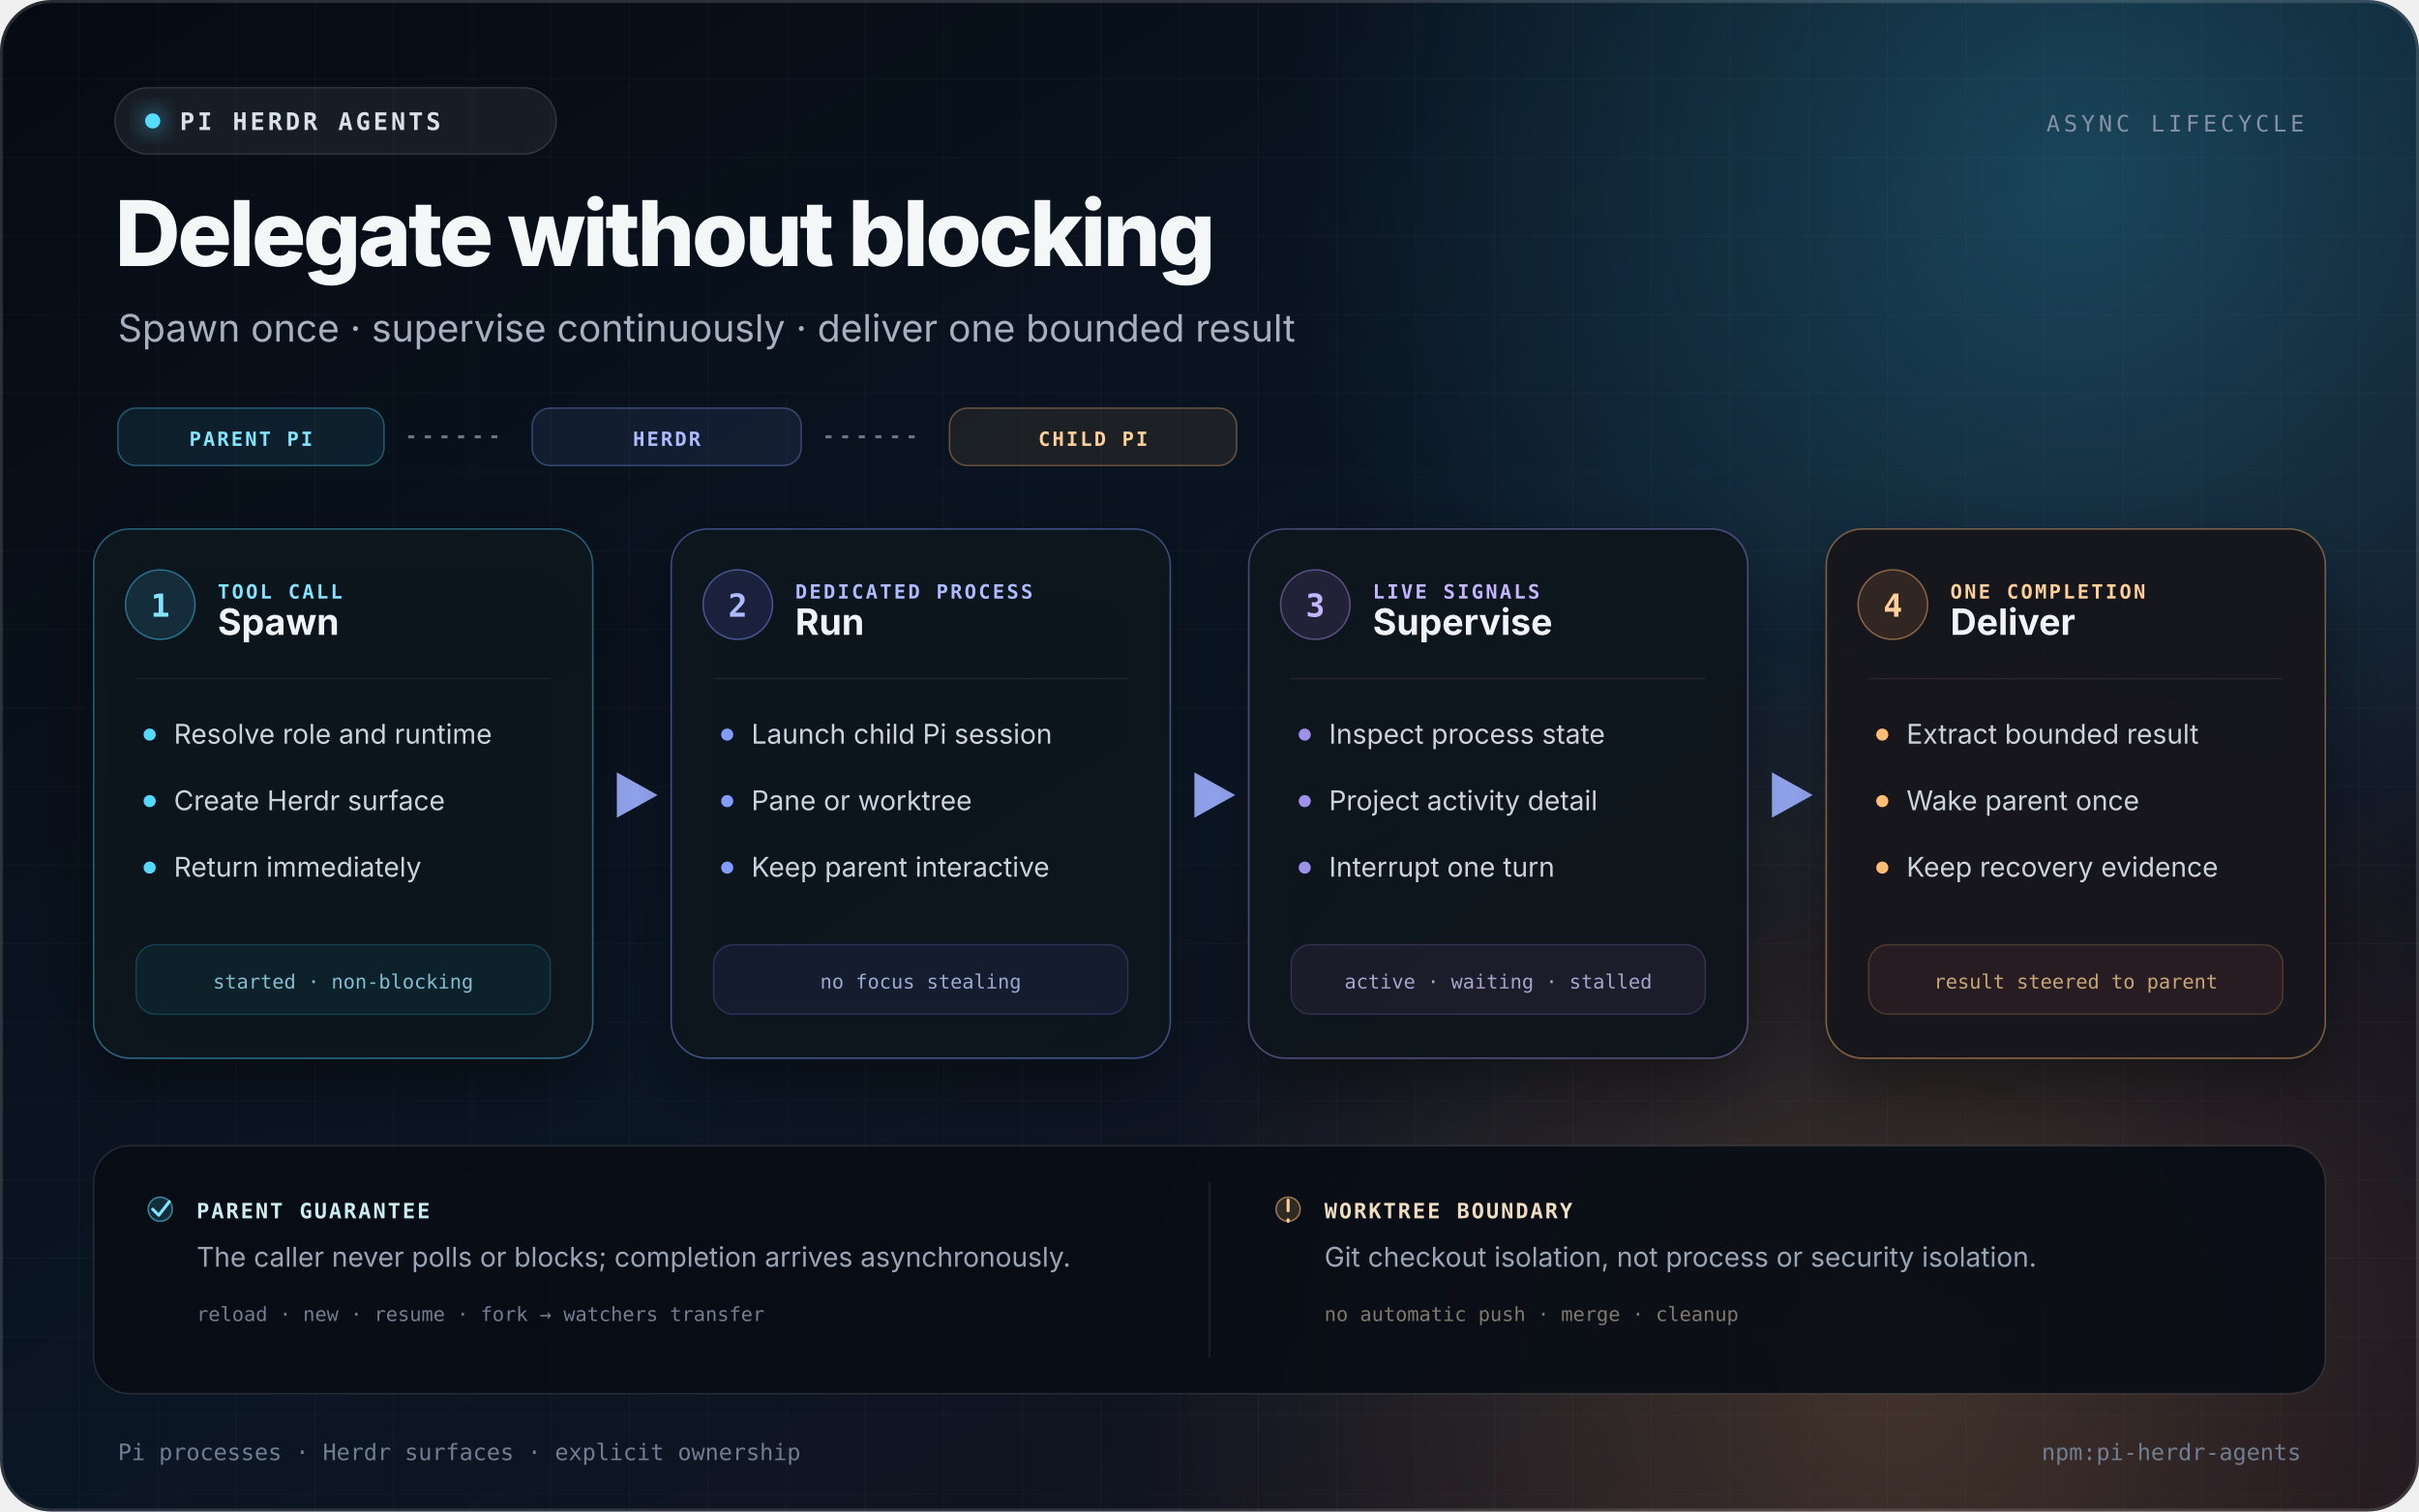
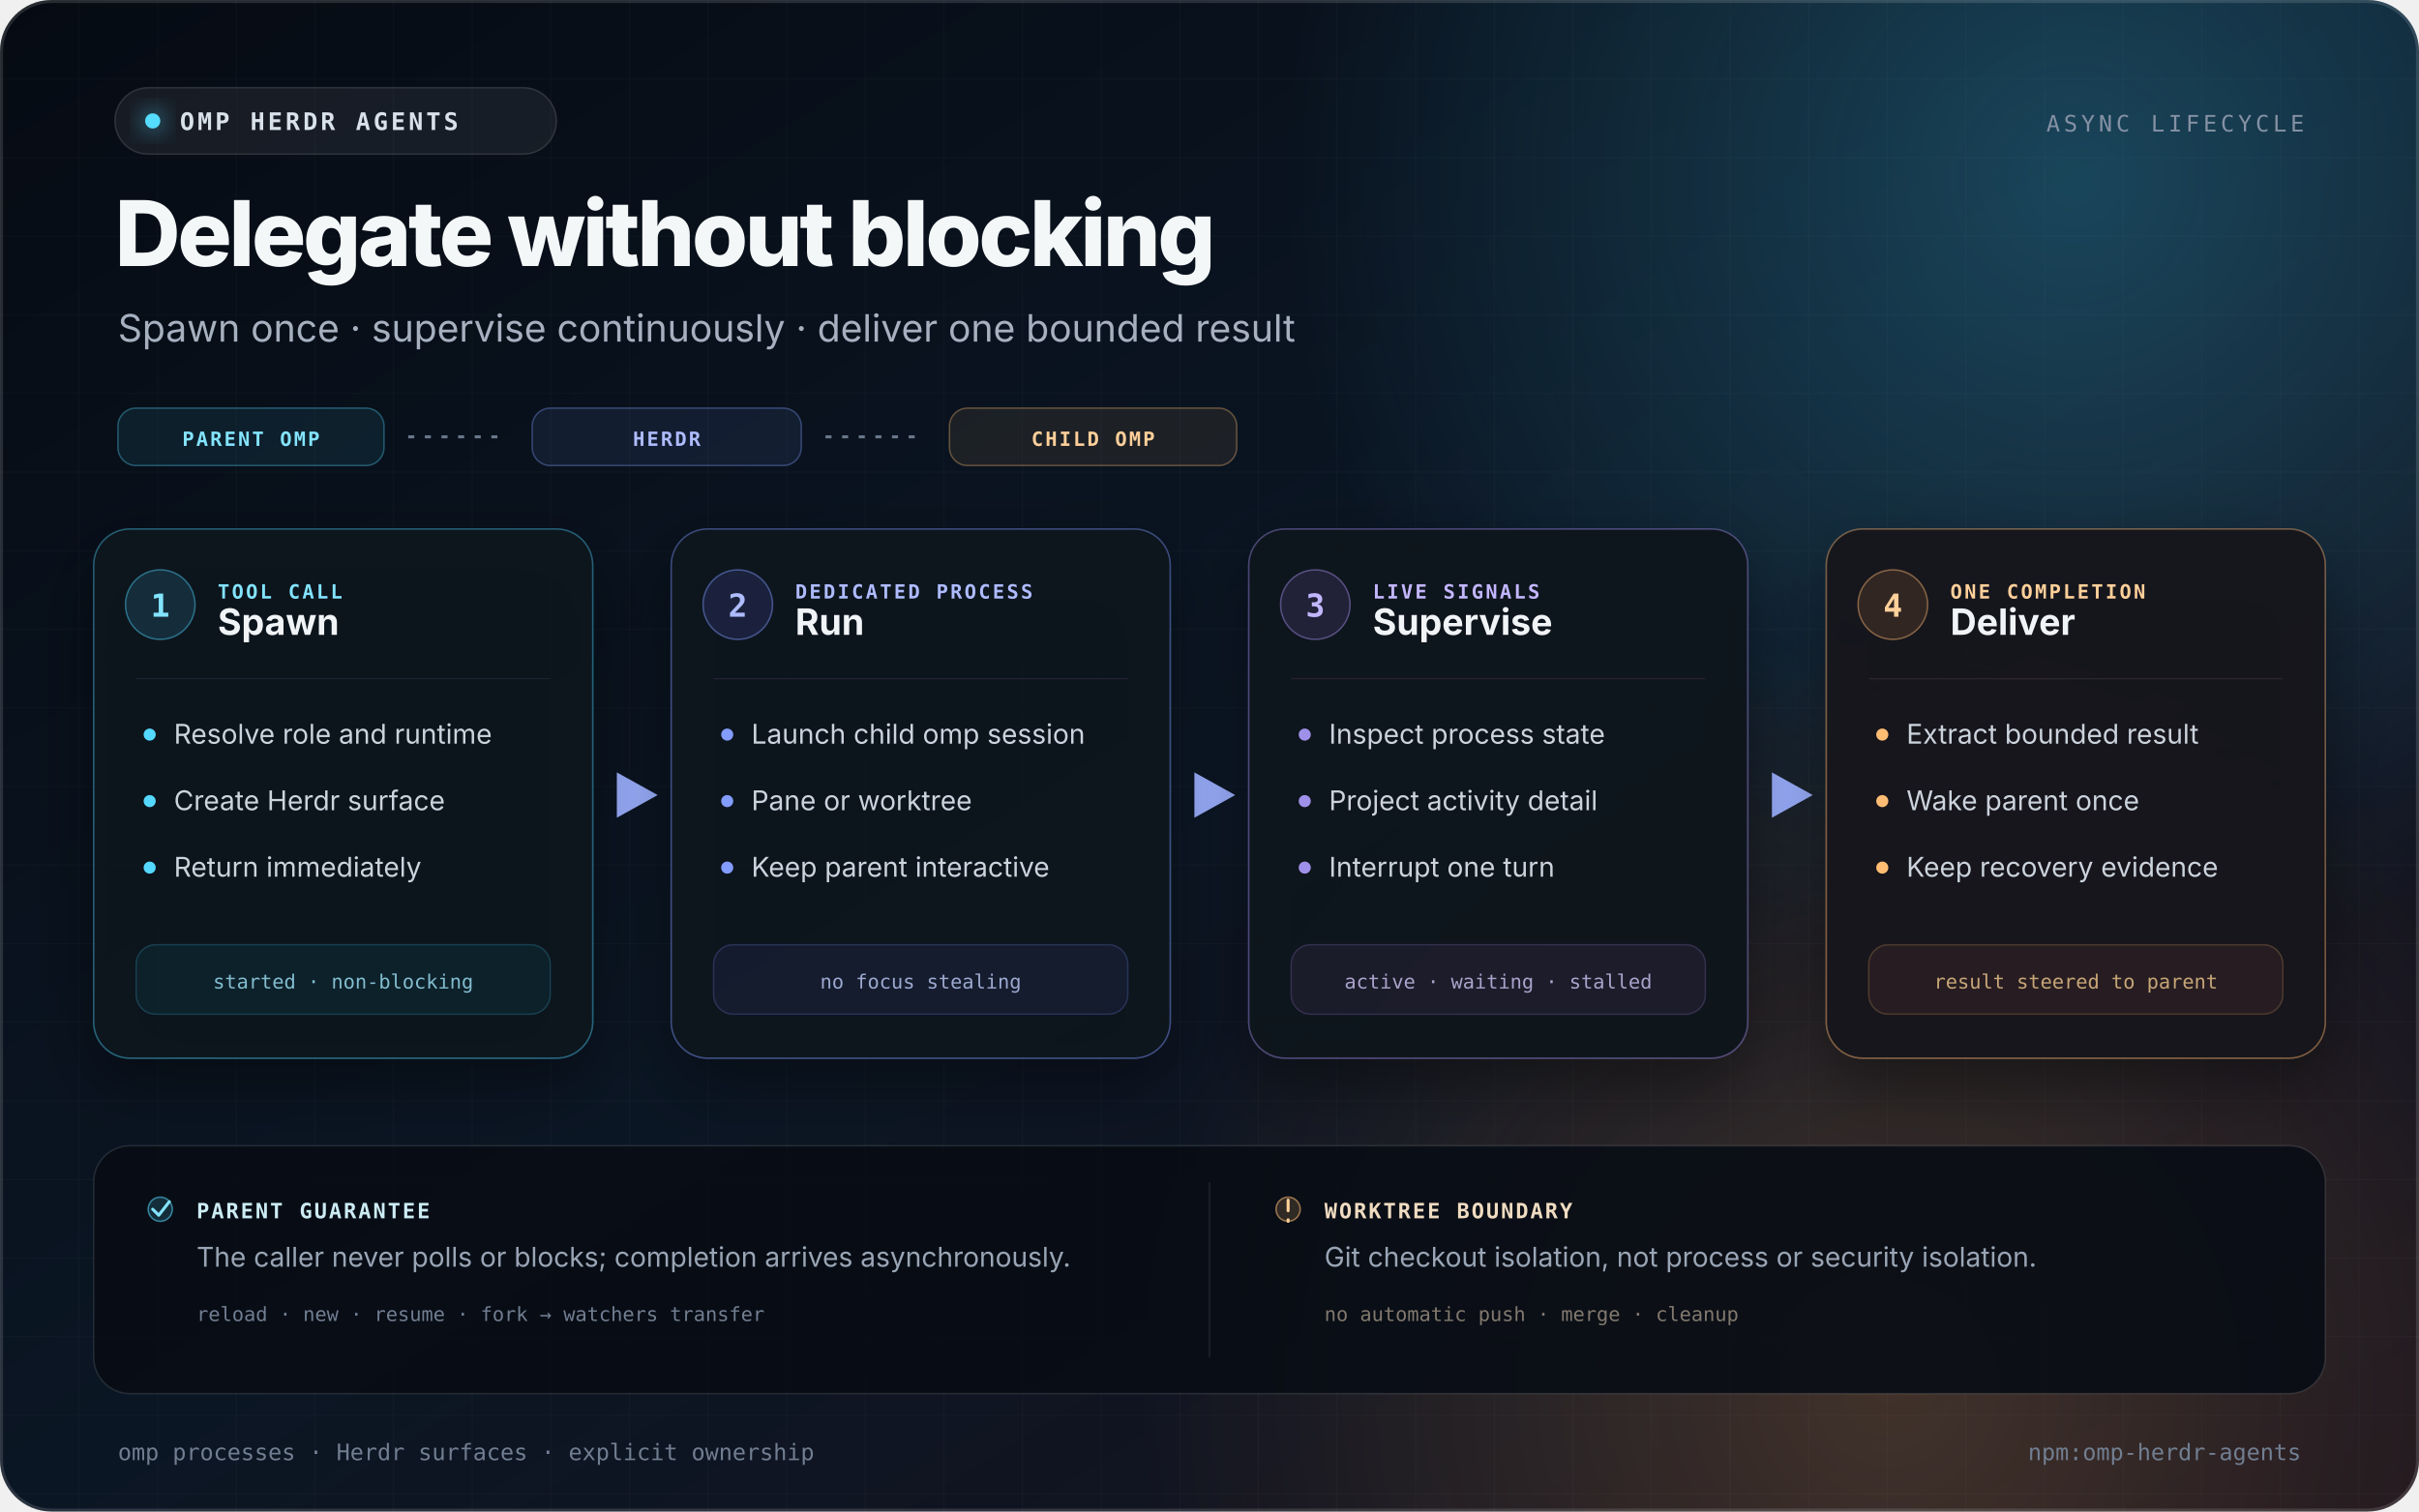
<svg xmlns="http://www.w3.org/2000/svg" width="1600" height="1000" viewBox="0 0 1600 1000" role="img" aria-labelledby="title description">
  <defs>
    <linearGradient id="background" x1="0" y1="0" x2="1" y2="1">
      <stop offset="0" stop-color="#060b13" />
      <stop offset="0.5" stop-color="#0b1624" />
      <stop offset="1" stop-color="#18121d" />
    </linearGradient>
    <linearGradient id="brand" x1="0" y1="0" x2="1" y2="0">
      <stop offset="0" stop-color="#54d8ff" />
      <stop offset="0.52" stop-color="#7e9cff" />
      <stop offset="1" stop-color="#ffbd73" />
    </linearGradient>
    <linearGradient id="flow" x1="0" y1="0" x2="1" y2="0">
      <stop offset="0" stop-color="#54d8ff" />
      <stop offset="0.55" stop-color="#889fff" />
      <stop offset="1" stop-color="#ffbd73" />
    </linearGradient>
    <radialGradient id="blueGlow">
      <stop offset="0" stop-color="#46d3ff" stop-opacity="0.25" />
      <stop offset="1" stop-color="#46d3ff" stop-opacity="0" />
    </radialGradient>
    <radialGradient id="amberGlow">
      <stop offset="0" stop-color="#ffb65d" stop-opacity="0.19" />
      <stop offset="1" stop-color="#ffb65d" stop-opacity="0" />
    </radialGradient>
    <pattern id="grid" width="52" height="52" patternUnits="userSpaceOnUse">
      <path d="M52 0H0V52" fill="none" stroke="#ffffff" stroke-opacity="0.035" />
    </pattern>
    <filter id="shadow" x="-25%" y="-35%" width="150%" height="180%">
      <feDropShadow dx="0" dy="18" stdDeviation="22" flood-color="#000000" flood-opacity="0.4" />
    </filter>
    <filter id="glow" x="-100%" y="-100%" width="300%" height="300%">
      <feGaussianBlur stdDeviation="8" result="blur" />
      <feMerge>
        <feMergeNode in="blur" />
        <feMergeNode in="SourceGraphic" />
      </feMerge>
    </filter>
    <marker id="arrow" markerWidth="12" markerHeight="12" refX="9" refY="6" orient="auto">
      <path d="M1 1L10 6L1 11Z" fill="#9bafff" />
    </marker>
    <clipPath id="frame">
      <rect width="1600" height="1000" rx="34" />
    </clipPath>
  </defs>
  <g clip-path="url(#frame)">
    <rect width="1600" height="1000" fill="url(#background)" />
    <rect width="1600" height="1000" fill="url(#grid)" />
    <circle cx="1370" cy="120" r="520" fill="url(#blueGlow)" />
    <circle cx="1250" cy="920" r="500" fill="url(#amberGlow)" />
    <g transform="translate(76 58)">
      <rect width="292" height="44" rx="22" fill="#ffffff" fill-opacity="0.065" stroke="#ffffff" stroke-opacity="0.13" />
      <circle cx="25" cy="22" r="5" fill="#55dcff" filter="url(#glow)" />
-       <text x="43" y="28" fill="#d9e1ea" font-family="ui-monospace, SFMono-Regular, Menlo, monospace" font-size="16" font-weight="700" letter-spacing="2">PI HERDR AGENTS</text>
+       <text x="43" y="28" fill="#d9e1ea" font-family="ui-monospace, SFMono-Regular, Menlo, monospace" font-size="16" font-weight="700" letter-spacing="2">OMP HERDR AGENTS</text>
    </g>
    <text x="1524" y="87" text-anchor="end" fill="#8591a4" font-family="ui-monospace, SFMono-Regular, Menlo, monospace" font-size="15" letter-spacing="2.5">ASYNC LIFECYCLE</text>
    <text x="76" y="176" fill="#f4f7f8" font-family="-apple-system, BlinkMacSystemFont, 'Segoe UI', sans-serif" font-size="60" font-weight="760" letter-spacing="-2">Delegate without blocking</text>
    <text x="78" y="226" fill="#a6b0bf" font-family="-apple-system, BlinkMacSystemFont, 'Segoe UI', sans-serif" font-size="25">Spawn once · supervise continuously · deliver one bounded result</text>
    <g transform="translate(78 270)" font-family="ui-monospace, SFMono-Regular, Menlo, monospace" font-size="13" font-weight="700" letter-spacing="1.4">
      <rect width="176" height="38" rx="12" fill="#54d8ff" fill-opacity="0.08" stroke="#54d8ff" stroke-opacity="0.34" />
-       <text x="88" y="25" text-anchor="middle" fill="#83e4ff">PARENT PI</text>
+       <text x="88" y="25" text-anchor="middle" fill="#83e4ff">PARENT OMP</text>
      <path d="M192 19H258" stroke="#69768a" stroke-width="2" stroke-dasharray="4 7" />
      <rect x="274" width="178" height="38" rx="12" fill="#829dff" fill-opacity="0.09" stroke="#829dff" stroke-opacity="0.35" />
      <text x="363" y="25" text-anchor="middle" fill="#aebcff">HERDR</text>
      <path d="M468 19H534" stroke="#69768a" stroke-width="2" stroke-dasharray="4 7" />
      <rect x="550" width="190" height="38" rx="12" fill="#ffbd73" fill-opacity="0.08" stroke="#ffbd73" stroke-opacity="0.34" />
-       <text x="645" y="25" text-anchor="middle" fill="#ffd09a">CHILD PI</text>
+       <text x="645" y="25" text-anchor="middle" fill="#ffd09a">CHILD OMP</text>
    </g>
    <g fill="none" stroke="url(#flow)" stroke-width="3" stroke-opacity="0.72" marker-end="url(#arrow)">
      <path d="M402 526H432" />
      <path d="M784 526H814" />
      <path d="M1166 526H1196" />
    </g>
    <g transform="translate(62 350)" filter="url(#shadow)">
      <rect width="330" height="350" rx="24" fill="#09121b" fill-opacity="0.96" stroke="#54d8ff" stroke-opacity="0.38" />
      <circle cx="44" cy="50" r="23" fill="#54d8ff" fill-opacity="0.13" stroke="#54d8ff" stroke-opacity="0.44" />
      <text x="44" y="58" text-anchor="middle" fill="#83e4ff" font-family="ui-monospace, SFMono-Regular, Menlo, monospace" font-size="21" font-weight="700">1</text>
      <text x="82" y="46" fill="#83e4ff" font-family="ui-monospace, SFMono-Regular, Menlo, monospace" font-size="13" font-weight="700" letter-spacing="1.5">TOOL CALL</text>
      <text x="82" y="70" fill="#f0f4f6" font-family="-apple-system, BlinkMacSystemFont, 'Segoe UI', sans-serif" font-size="24" font-weight="700">Spawn</text>
      <path d="M28 99H302" stroke="#ffffff" stroke-opacity="0.08" />
      <g font-family="-apple-system, BlinkMacSystemFont, 'Segoe UI', sans-serif" font-size="18">
        <circle cx="37" cy="136" r="4" fill="#54d8ff" />
        <text x="53" y="142" fill="#cbd3dc">Resolve role and runtime</text>
        <circle cx="37" cy="180" r="4" fill="#54d8ff" />
        <text x="53" y="186" fill="#cbd3dc">Create Herdr surface</text>
        <circle cx="37" cy="224" r="4" fill="#54d8ff" />
        <text x="53" y="230" fill="#cbd3dc">Return immediately</text>
      </g>
      <rect x="28" y="275" width="274" height="46" rx="13" fill="#54d8ff" fill-opacity="0.07" stroke="#54d8ff" stroke-opacity="0.2" />
      <text x="165" y="304" text-anchor="middle" fill="#83bed0" font-family="ui-monospace, SFMono-Regular, Menlo, monospace" font-size="13">started · non-blocking</text>
    </g>
    <g transform="translate(444 350)" filter="url(#shadow)">
      <rect width="330" height="350" rx="24" fill="#0d1220" fill-opacity="0.96" stroke="#829dff" stroke-opacity="0.4" />
      <circle cx="44" cy="50" r="23" fill="#829dff" fill-opacity="0.13" stroke="#829dff" stroke-opacity="0.45" />
      <text x="44" y="58" text-anchor="middle" fill="#aebcff" font-family="ui-monospace, SFMono-Regular, Menlo, monospace" font-size="21" font-weight="700">2</text>
      <text x="82" y="46" fill="#aebcff" font-family="ui-monospace, SFMono-Regular, Menlo, monospace" font-size="13" font-weight="700" letter-spacing="1.5">DEDICATED PROCESS</text>
      <text x="82" y="70" fill="#f0f4f6" font-family="-apple-system, BlinkMacSystemFont, 'Segoe UI', sans-serif" font-size="24" font-weight="700">Run</text>
      <path d="M28 99H302" stroke="#ffffff" stroke-opacity="0.08" />
      <g font-family="-apple-system, BlinkMacSystemFont, 'Segoe UI', sans-serif" font-size="18">
        <circle cx="37" cy="136" r="4" fill="#829dff" />
-         <text x="53" y="142" fill="#cbd3dc">Launch child Pi session</text>
+         <text x="53" y="142" fill="#cbd3dc">Launch child omp session</text>
        <circle cx="37" cy="180" r="4" fill="#829dff" />
        <text x="53" y="186" fill="#cbd3dc">Pane or worktree</text>
        <circle cx="37" cy="224" r="4" fill="#829dff" />
        <text x="53" y="230" fill="#cbd3dc">Keep parent interactive</text>
      </g>
      <rect x="28" y="275" width="274" height="46" rx="13" fill="#829dff" fill-opacity="0.07" stroke="#829dff" stroke-opacity="0.21" />
      <text x="165" y="304" text-anchor="middle" fill="#9caad0" font-family="ui-monospace, SFMono-Regular, Menlo, monospace" font-size="13">no focus stealing</text>
    </g>
    <g transform="translate(826 350)" filter="url(#shadow)">
      <rect width="330" height="350" rx="24" fill="#11121d" fill-opacity="0.96" stroke="#9f91e9" stroke-opacity="0.4" />
      <circle cx="44" cy="50" r="23" fill="#9f91e9" fill-opacity="0.13" stroke="#9f91e9" stroke-opacity="0.45" />
      <text x="44" y="58" text-anchor="middle" fill="#c2b7ff" font-family="ui-monospace, SFMono-Regular, Menlo, monospace" font-size="21" font-weight="700">3</text>
      <text x="82" y="46" fill="#c2b7ff" font-family="ui-monospace, SFMono-Regular, Menlo, monospace" font-size="13" font-weight="700" letter-spacing="1.5">LIVE SIGNALS</text>
      <text x="82" y="70" fill="#f0f4f6" font-family="-apple-system, BlinkMacSystemFont, 'Segoe UI', sans-serif" font-size="24" font-weight="700">Supervise</text>
      <path d="M28 99H302" stroke="#ffffff" stroke-opacity="0.08" />
      <g font-family="-apple-system, BlinkMacSystemFont, 'Segoe UI', sans-serif" font-size="18">
        <circle cx="37" cy="136" r="4" fill="#9f91e9" />
        <text x="53" y="142" fill="#cbd3dc">Inspect process state</text>
        <circle cx="37" cy="180" r="4" fill="#9f91e9" />
        <text x="53" y="186" fill="#cbd3dc">Project activity detail</text>
        <circle cx="37" cy="224" r="4" fill="#9f91e9" />
        <text x="53" y="230" fill="#cbd3dc">Interrupt one turn</text>
      </g>
      <rect x="28" y="275" width="274" height="46" rx="13" fill="#9f91e9" fill-opacity="0.07" stroke="#9f91e9" stroke-opacity="0.21" />
      <text x="165" y="304" text-anchor="middle" fill="#aba3cb" font-family="ui-monospace, SFMono-Regular, Menlo, monospace" font-size="13">active · waiting · stalled</text>
    </g>
    <g transform="translate(1208 350)" filter="url(#shadow)">
      <rect width="330" height="350" rx="24" fill="#17131a" fill-opacity="0.96" stroke="#ffbd73" stroke-opacity="0.4" />
      <circle cx="44" cy="50" r="23" fill="#ffbd73" fill-opacity="0.12" stroke="#ffbd73" stroke-opacity="0.44" />
      <text x="44" y="58" text-anchor="middle" fill="#ffd09a" font-family="ui-monospace, SFMono-Regular, Menlo, monospace" font-size="21" font-weight="700">4</text>
      <text x="82" y="46" fill="#ffd09a" font-family="ui-monospace, SFMono-Regular, Menlo, monospace" font-size="13" font-weight="700" letter-spacing="1.5">ONE COMPLETION</text>
      <text x="82" y="70" fill="#f0f4f6" font-family="-apple-system, BlinkMacSystemFont, 'Segoe UI', sans-serif" font-size="24" font-weight="700">Deliver</text>
      <path d="M28 99H302" stroke="#ffffff" stroke-opacity="0.08" />
      <g font-family="-apple-system, BlinkMacSystemFont, 'Segoe UI', sans-serif" font-size="18">
        <circle cx="37" cy="136" r="4" fill="#ffbd73" />
        <text x="53" y="142" fill="#cbd3dc">Extract bounded result</text>
        <circle cx="37" cy="180" r="4" fill="#ffbd73" />
        <text x="53" y="186" fill="#cbd3dc">Wake parent once</text>
        <circle cx="37" cy="224" r="4" fill="#ffbd73" />
        <text x="53" y="230" fill="#cbd3dc">Keep recovery evidence</text>
      </g>
      <rect x="28" y="275" width="274" height="46" rx="13" fill="#ffbd73" fill-opacity="0.07" stroke="#ffbd73" stroke-opacity="0.2" />
      <text x="165" y="304" text-anchor="middle" fill="#c7a578" font-family="ui-monospace, SFMono-Regular, Menlo, monospace" font-size="13">result steered to parent</text>
    </g>
    <g transform="translate(62 758)">
      <rect width="1476" height="164" rx="24" fill="#080d14" fill-opacity="0.9" stroke="#ffffff" stroke-opacity="0.11" />
      <g transform="translate(30 28)">
        <circle cx="14" cy="14" r="8" fill="#54d8ff" fill-opacity="0.16" stroke="#54d8ff" stroke-opacity="0.55" />
        <path d="M9 14L13 18L20 9" fill="none" stroke="#83e4ff" stroke-width="2" stroke-linecap="round" stroke-linejoin="round" />
        <text x="38" y="20" fill="#ccecf4" font-family="ui-monospace, SFMono-Regular, Menlo, monospace" font-size="14" font-weight="700" letter-spacing="1.3">PARENT GUARANTEE</text>
        <text x="38" y="52" fill="#99a5b5" font-family="-apple-system, BlinkMacSystemFont, 'Segoe UI', sans-serif" font-size="18">The caller never polls or blocks; completion arrives asynchronously.</text>
        <text x="38" y="88" fill="#717e91" font-family="ui-monospace, SFMono-Regular, Menlo, monospace" font-size="13">reload · new · resume · fork → watchers transfer</text>
      </g>
      <path d="M738 24V140" stroke="#ffffff" stroke-opacity="0.09" />
      <g transform="translate(776 28)">
        <circle cx="14" cy="14" r="8" fill="#ffbd73" fill-opacity="0.16" stroke="#ffbd73" stroke-opacity="0.55" />
        <path d="M14 8V15M14 21V22" stroke="#ffd09a" stroke-width="2" stroke-linecap="round" />
        <text x="38" y="20" fill="#f0dcc1" font-family="ui-monospace, SFMono-Regular, Menlo, monospace" font-size="14" font-weight="700" letter-spacing="1.3">WORKTREE BOUNDARY</text>
        <text x="38" y="52" fill="#99a5b5" font-family="-apple-system, BlinkMacSystemFont, 'Segoe UI', sans-serif" font-size="18">Git checkout isolation, not process or security isolation.</text>
        <text x="38" y="88" fill="#81796e" font-family="ui-monospace, SFMono-Regular, Menlo, monospace" font-size="13">no automatic push · merge · cleanup</text>
      </g>
    </g>
-     <text x="78" y="966" fill="#717e91" font-family="ui-monospace, SFMono-Regular, Menlo, monospace" font-size="15">Pi processes · Herdr surfaces · explicit ownership</text>
-     <text x="1522" y="966" text-anchor="end" fill="#717e91" font-family="ui-monospace, SFMono-Regular, Menlo, monospace" font-size="15">npm:pi-herdr-agents</text>
+     <text x="78" y="966" fill="#717e91" font-family="ui-monospace, SFMono-Regular, Menlo, monospace" font-size="15">omp processes · Herdr surfaces · explicit ownership</text>
+     <text x="1522" y="966" text-anchor="end" fill="#717e91" font-family="ui-monospace, SFMono-Regular, Menlo, monospace" font-size="15">npm:omp-herdr-agents</text>
  </g>
  <rect x="1" y="1" width="1598" height="998" rx="33" fill="none" stroke="#ffffff" stroke-opacity="0.13" stroke-width="2" />
</svg>
